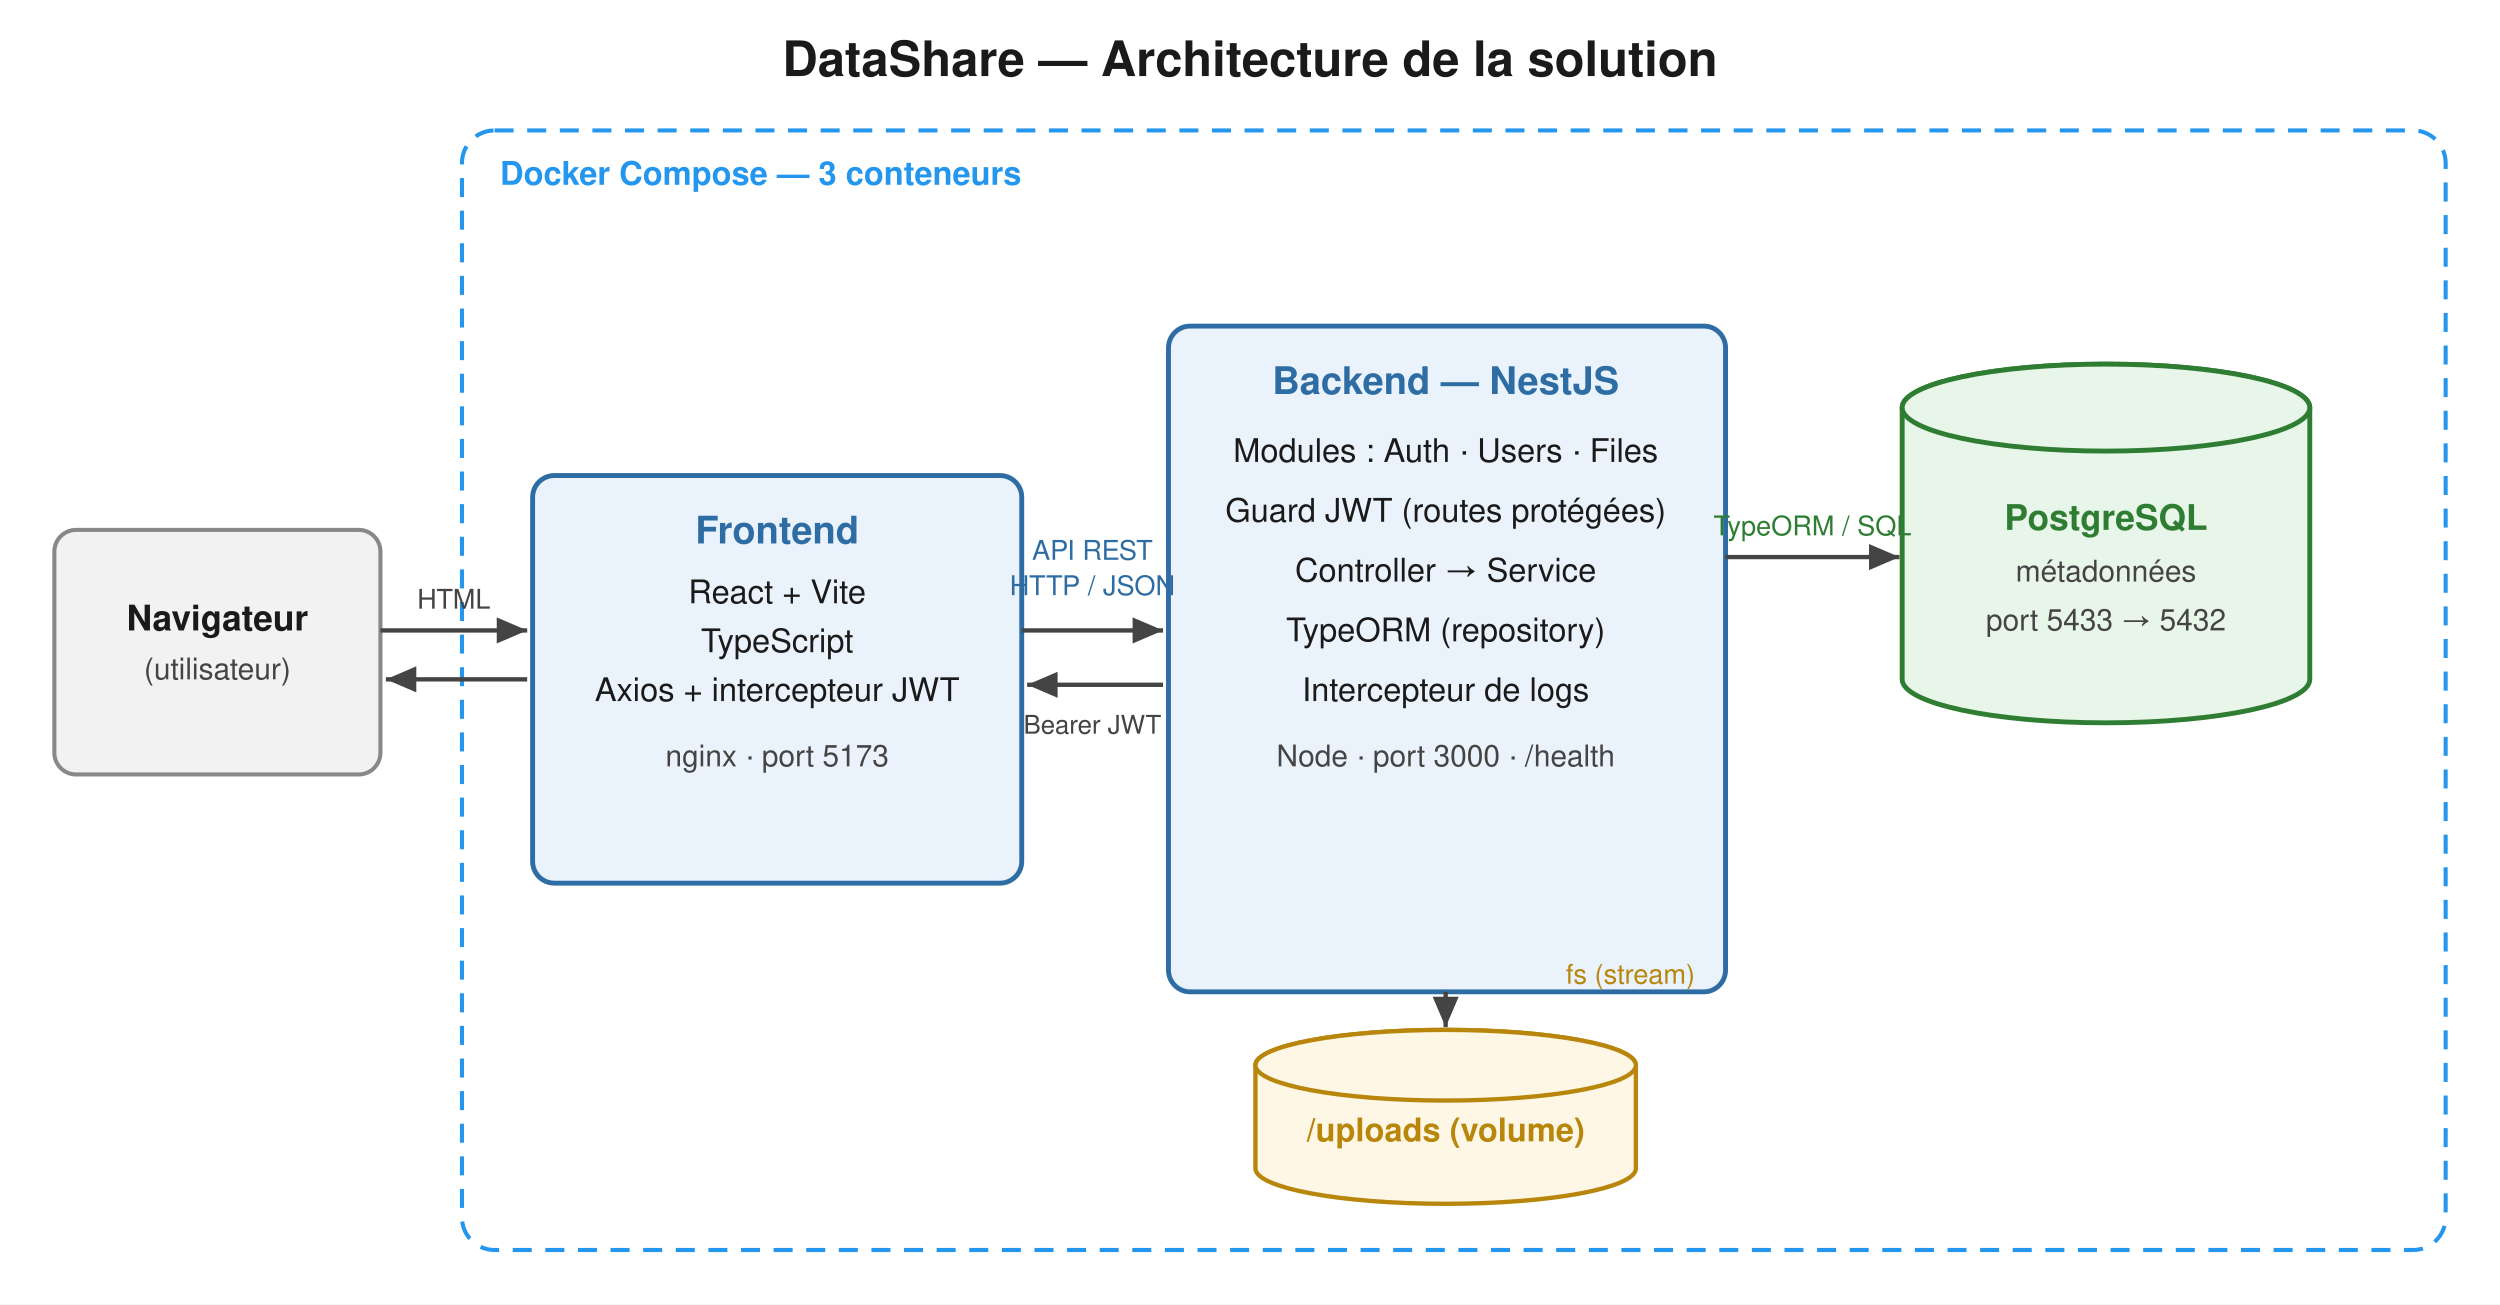
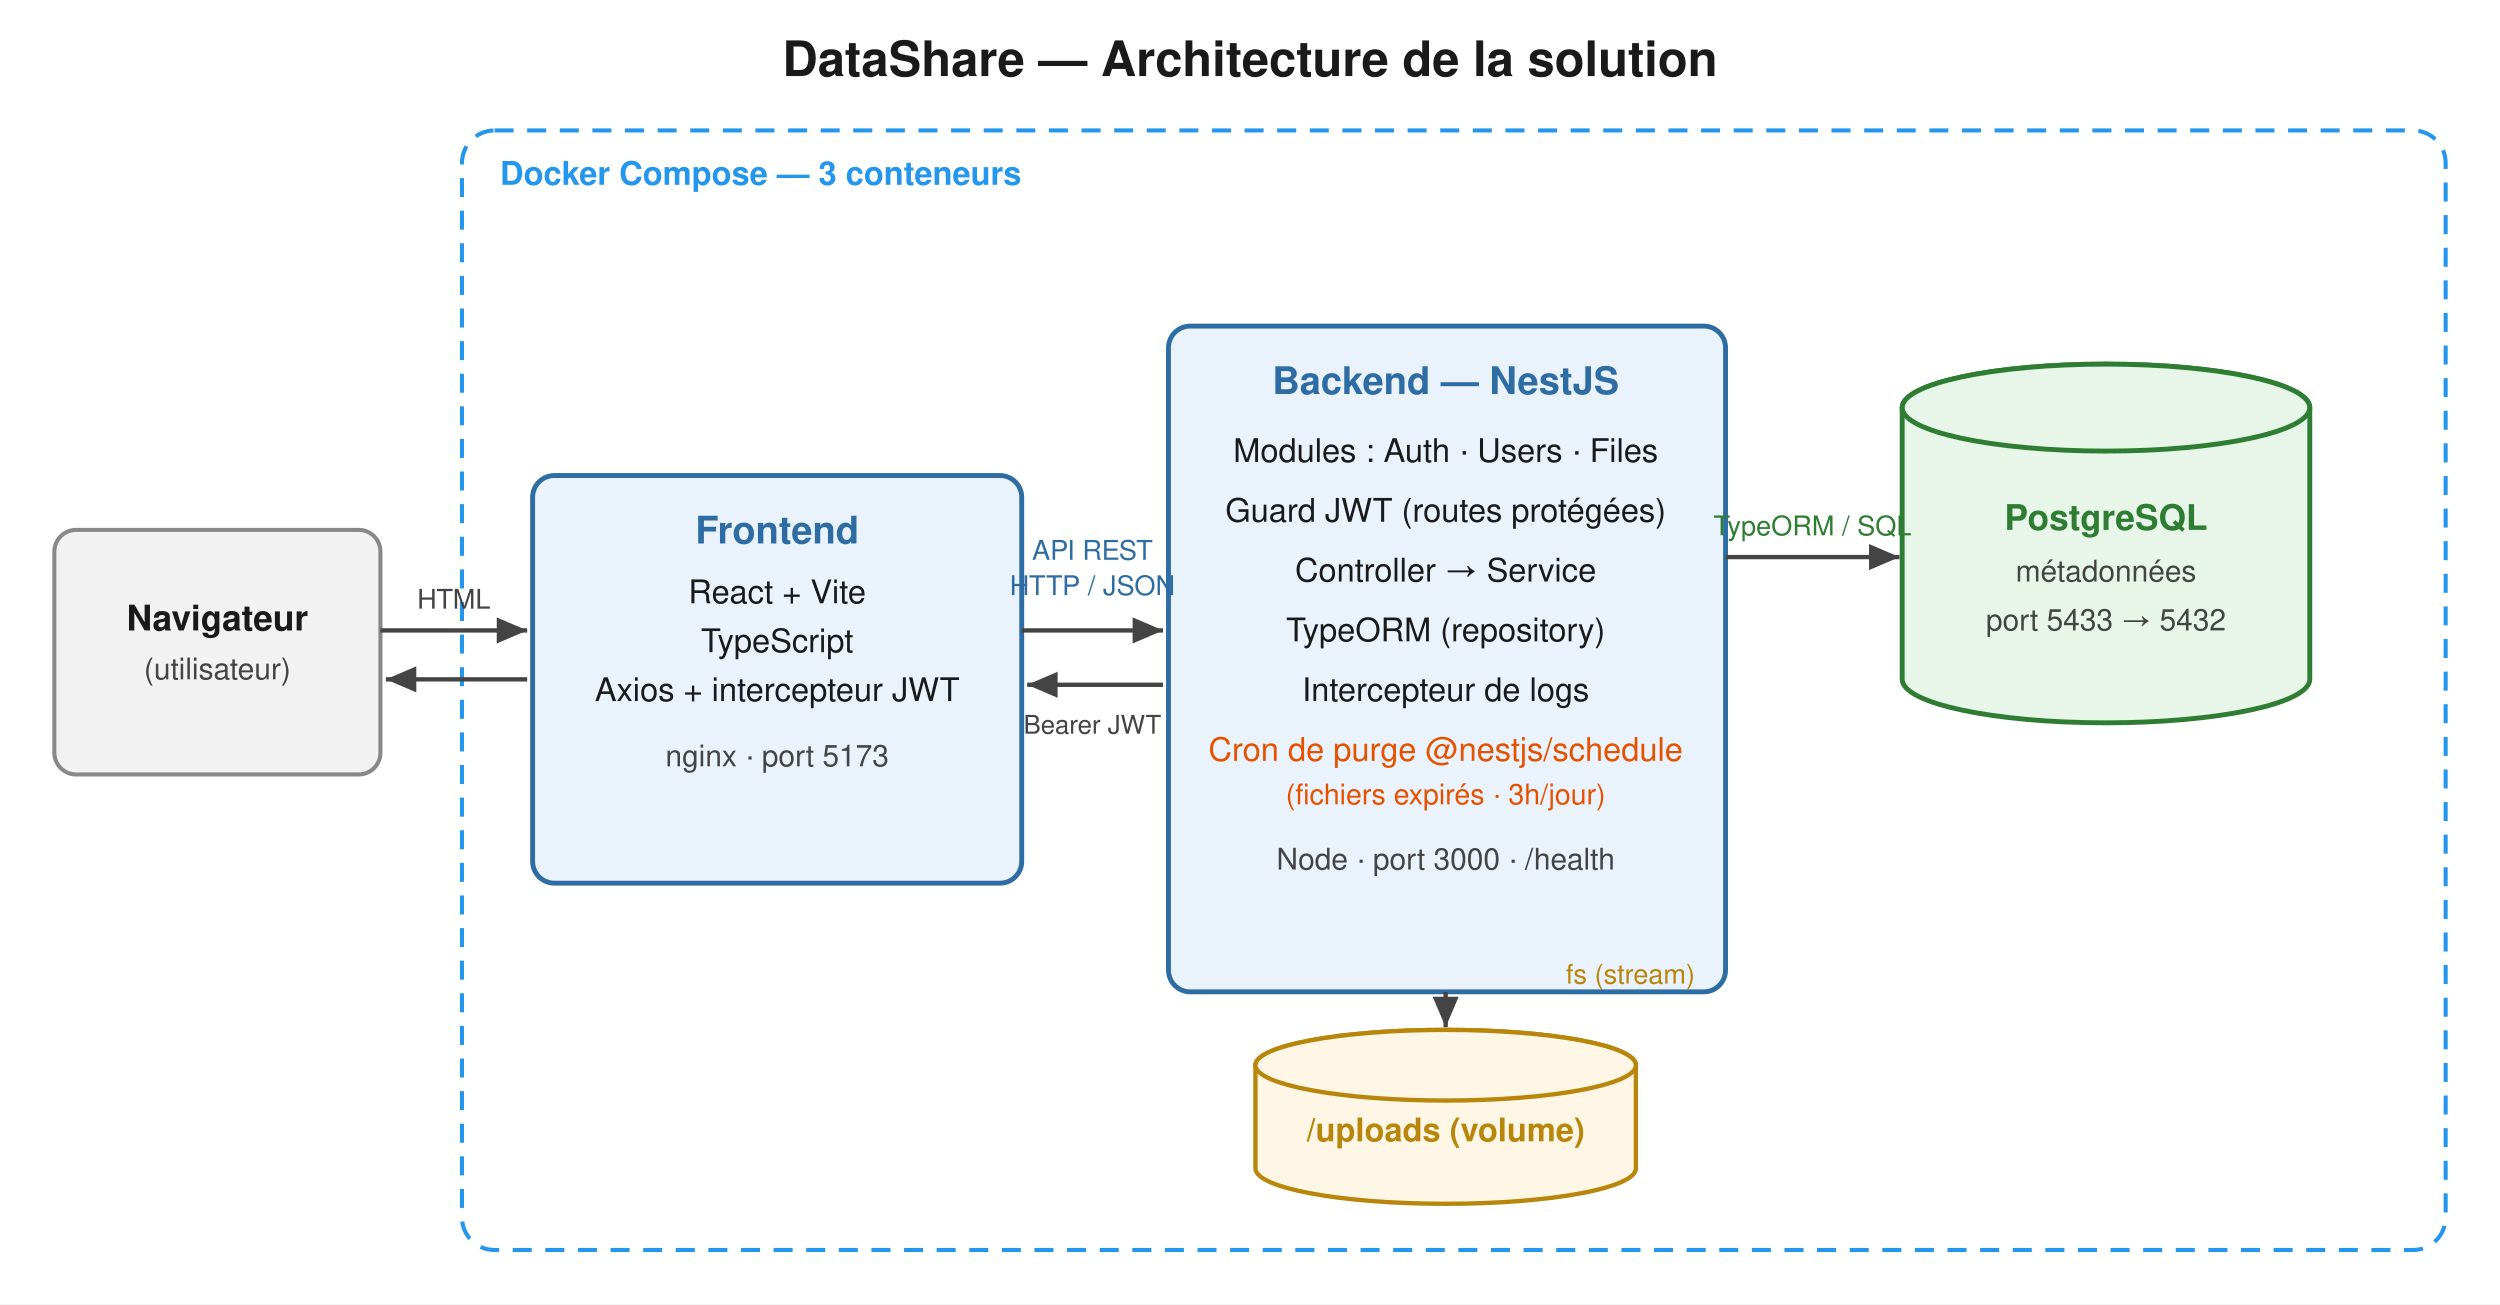
<svg xmlns="http://www.w3.org/2000/svg" viewBox="0 0 920 480" font-family="Helvetica, Arial, sans-serif">
  <rect x="0" y="0" width="920" height="480" fill="#ffffff" />
  <text x="460" y="28" text-anchor="middle" font-size="18" font-weight="bold" fill="#1A1A1A">DataShare — Architecture de la solution</text>
  <rect x="20" y="195" width="120" height="90" rx="8" fill="#F2F2F2" stroke="#888" stroke-width="1.5" />
  <text x="80" y="232" text-anchor="middle" font-size="13" font-weight="bold" fill="#1A1A1A">Navigateur</text>
  <text x="80" y="250" text-anchor="middle" font-size="11" fill="#444">(utilisateur)</text>
  <rect x="170" y="48" width="730" height="412" rx="12" fill="none" stroke="#2496ED" stroke-width="1.5" stroke-dasharray="7 5" />
  <text x="184" y="68" font-size="12" font-weight="bold" fill="#2496ED">Docker Compose — 3 conteneurs</text>
  <rect x="196" y="175" width="180" height="150" rx="8" fill="#EAF2FB" stroke="#2E6DA4" stroke-width="1.8" />
  <text x="286" y="200" text-anchor="middle" font-size="14" font-weight="bold" fill="#2E6DA4">Frontend</text>
  <text x="286" y="222" text-anchor="middle" font-size="12" fill="#1A1A1A">React + Vite</text>
  <text x="286" y="240" text-anchor="middle" font-size="12" fill="#1A1A1A">TypeScript</text>
  <text x="286" y="258" text-anchor="middle" font-size="12" fill="#1A1A1A">Axios + intercepteur JWT</text>
  <text x="286" y="282" text-anchor="middle" font-size="11" fill="#444">nginx · port 5173</text>
  <rect x="430" y="120" width="205" height="245" rx="8" fill="#EAF2FB" stroke="#2E6DA4" stroke-width="1.8" />
  <text x="532" y="145" text-anchor="middle" font-size="14" font-weight="bold" fill="#2E6DA4">Backend — NestJS</text>
  <text x="532" y="170" text-anchor="middle" font-size="12" fill="#1A1A1A">Modules : Auth · Users · Files</text>
  <text x="532" y="192" text-anchor="middle" font-size="12" fill="#1A1A1A">Guard JWT (routes protégées)</text>
  <text x="532" y="214" text-anchor="middle" font-size="12" fill="#1A1A1A">Controller → Service</text>
  <text x="532" y="236" text-anchor="middle" font-size="12" fill="#1A1A1A">TypeORM (repository)</text>
  <text x="532" y="258" text-anchor="middle" font-size="12" fill="#1A1A1A">Intercepteur de logs</text>
-   <text x="532" y="282" text-anchor="middle" font-size="11" fill="#444">Node · port 3000 · /health</text>
+   <text x="532" y="280" text-anchor="middle" font-size="12" fill="#E65100">Cron de purge @nestjs/schedule</text>
+   <text x="532" y="296" text-anchor="middle" font-size="10.5" fill="#E65100">(fichiers expirés · 3h/jour)</text>
+   <text x="532" y="320" text-anchor="middle" font-size="11" fill="#444">Node · port 3000 · /health</text>
  <g>
    <ellipse cx="775" cy="150" rx="75" ry="16" fill="#E8F5E9" stroke="#2E7D32" stroke-width="1.8" />
    <path d="M700 150 V250 a75 16 0 0 0 150 0 V150" fill="#E8F5E9" stroke="#2E7D32" stroke-width="1.8" />
    <ellipse cx="775" cy="150" rx="75" ry="16" fill="#E8F5E9" stroke="#2E7D32" stroke-width="1.8" />
    <text x="775" y="195" text-anchor="middle" font-size="13" font-weight="bold" fill="#2E7D32">PostgreSQL</text>
    <text x="775" y="214" text-anchor="middle" font-size="11" fill="#444">métadonnées</text>
    <text x="775" y="232" text-anchor="middle" font-size="11" fill="#444">port 5433 → 5432</text>
  </g>
  <g>
    <ellipse cx="532" cy="392" rx="70" ry="13" fill="#FFF7E6" stroke="#B8860B" stroke-width="1.6" />
    <path d="M462 392 V430 a70 13 0 0 0 140 0 V392" fill="#FFF7E6" stroke="#B8860B" stroke-width="1.6" />
    <ellipse cx="532" cy="392" rx="70" ry="13" fill="#FFF7E6" stroke="#B8860B" stroke-width="1.6" />
    <text x="532" y="420" text-anchor="middle" font-size="12" font-weight="bold" fill="#B8860B">/uploads (volume)</text>
  </g>
  <defs>
    <marker id="a" markerWidth="9" markerHeight="9" refX="7" refY="3" orient="auto">
      <path d="M0,0 L7,3 L0,6 Z" fill="#444" />
    </marker>
  </defs>
  <line x1="140" y1="232" x2="194" y2="232" stroke="#444" stroke-width="1.6" marker-end="url(#a)" />
  <line x1="194" y1="250" x2="142" y2="250" stroke="#444" stroke-width="1.6" marker-end="url(#a)" />
  <text x="167" y="224" text-anchor="middle" font-size="10" fill="#444">HTML</text>
  <line x1="376" y1="232" x2="428" y2="232" stroke="#444" stroke-width="1.6" marker-end="url(#a)" />
  <line x1="428" y1="252" x2="378" y2="252" stroke="#444" stroke-width="1.6" marker-end="url(#a)" />
  <text x="402" y="206" text-anchor="middle" font-size="10" fill="#2E6DA4">API REST</text>
  <text x="402" y="219" text-anchor="middle" font-size="10" fill="#2E6DA4">HTTP / JSON</text>
  <text x="402" y="270" text-anchor="middle" font-size="9.5" fill="#444">Bearer JWT</text>
  <line x1="635" y1="205" x2="699" y2="205" stroke="#444" stroke-width="1.6" marker-end="url(#a)" />
  <text x="667" y="197" text-anchor="middle" font-size="10" fill="#2E7D32">TypeORM / SQL</text>
  <line x1="532" y1="365" x2="532" y2="378" stroke="#444" stroke-width="1.6" marker-end="url(#a)" />
  <text x="600" y="362" text-anchor="middle" font-size="10" fill="#B8860B">fs (stream)</text>
</svg>
